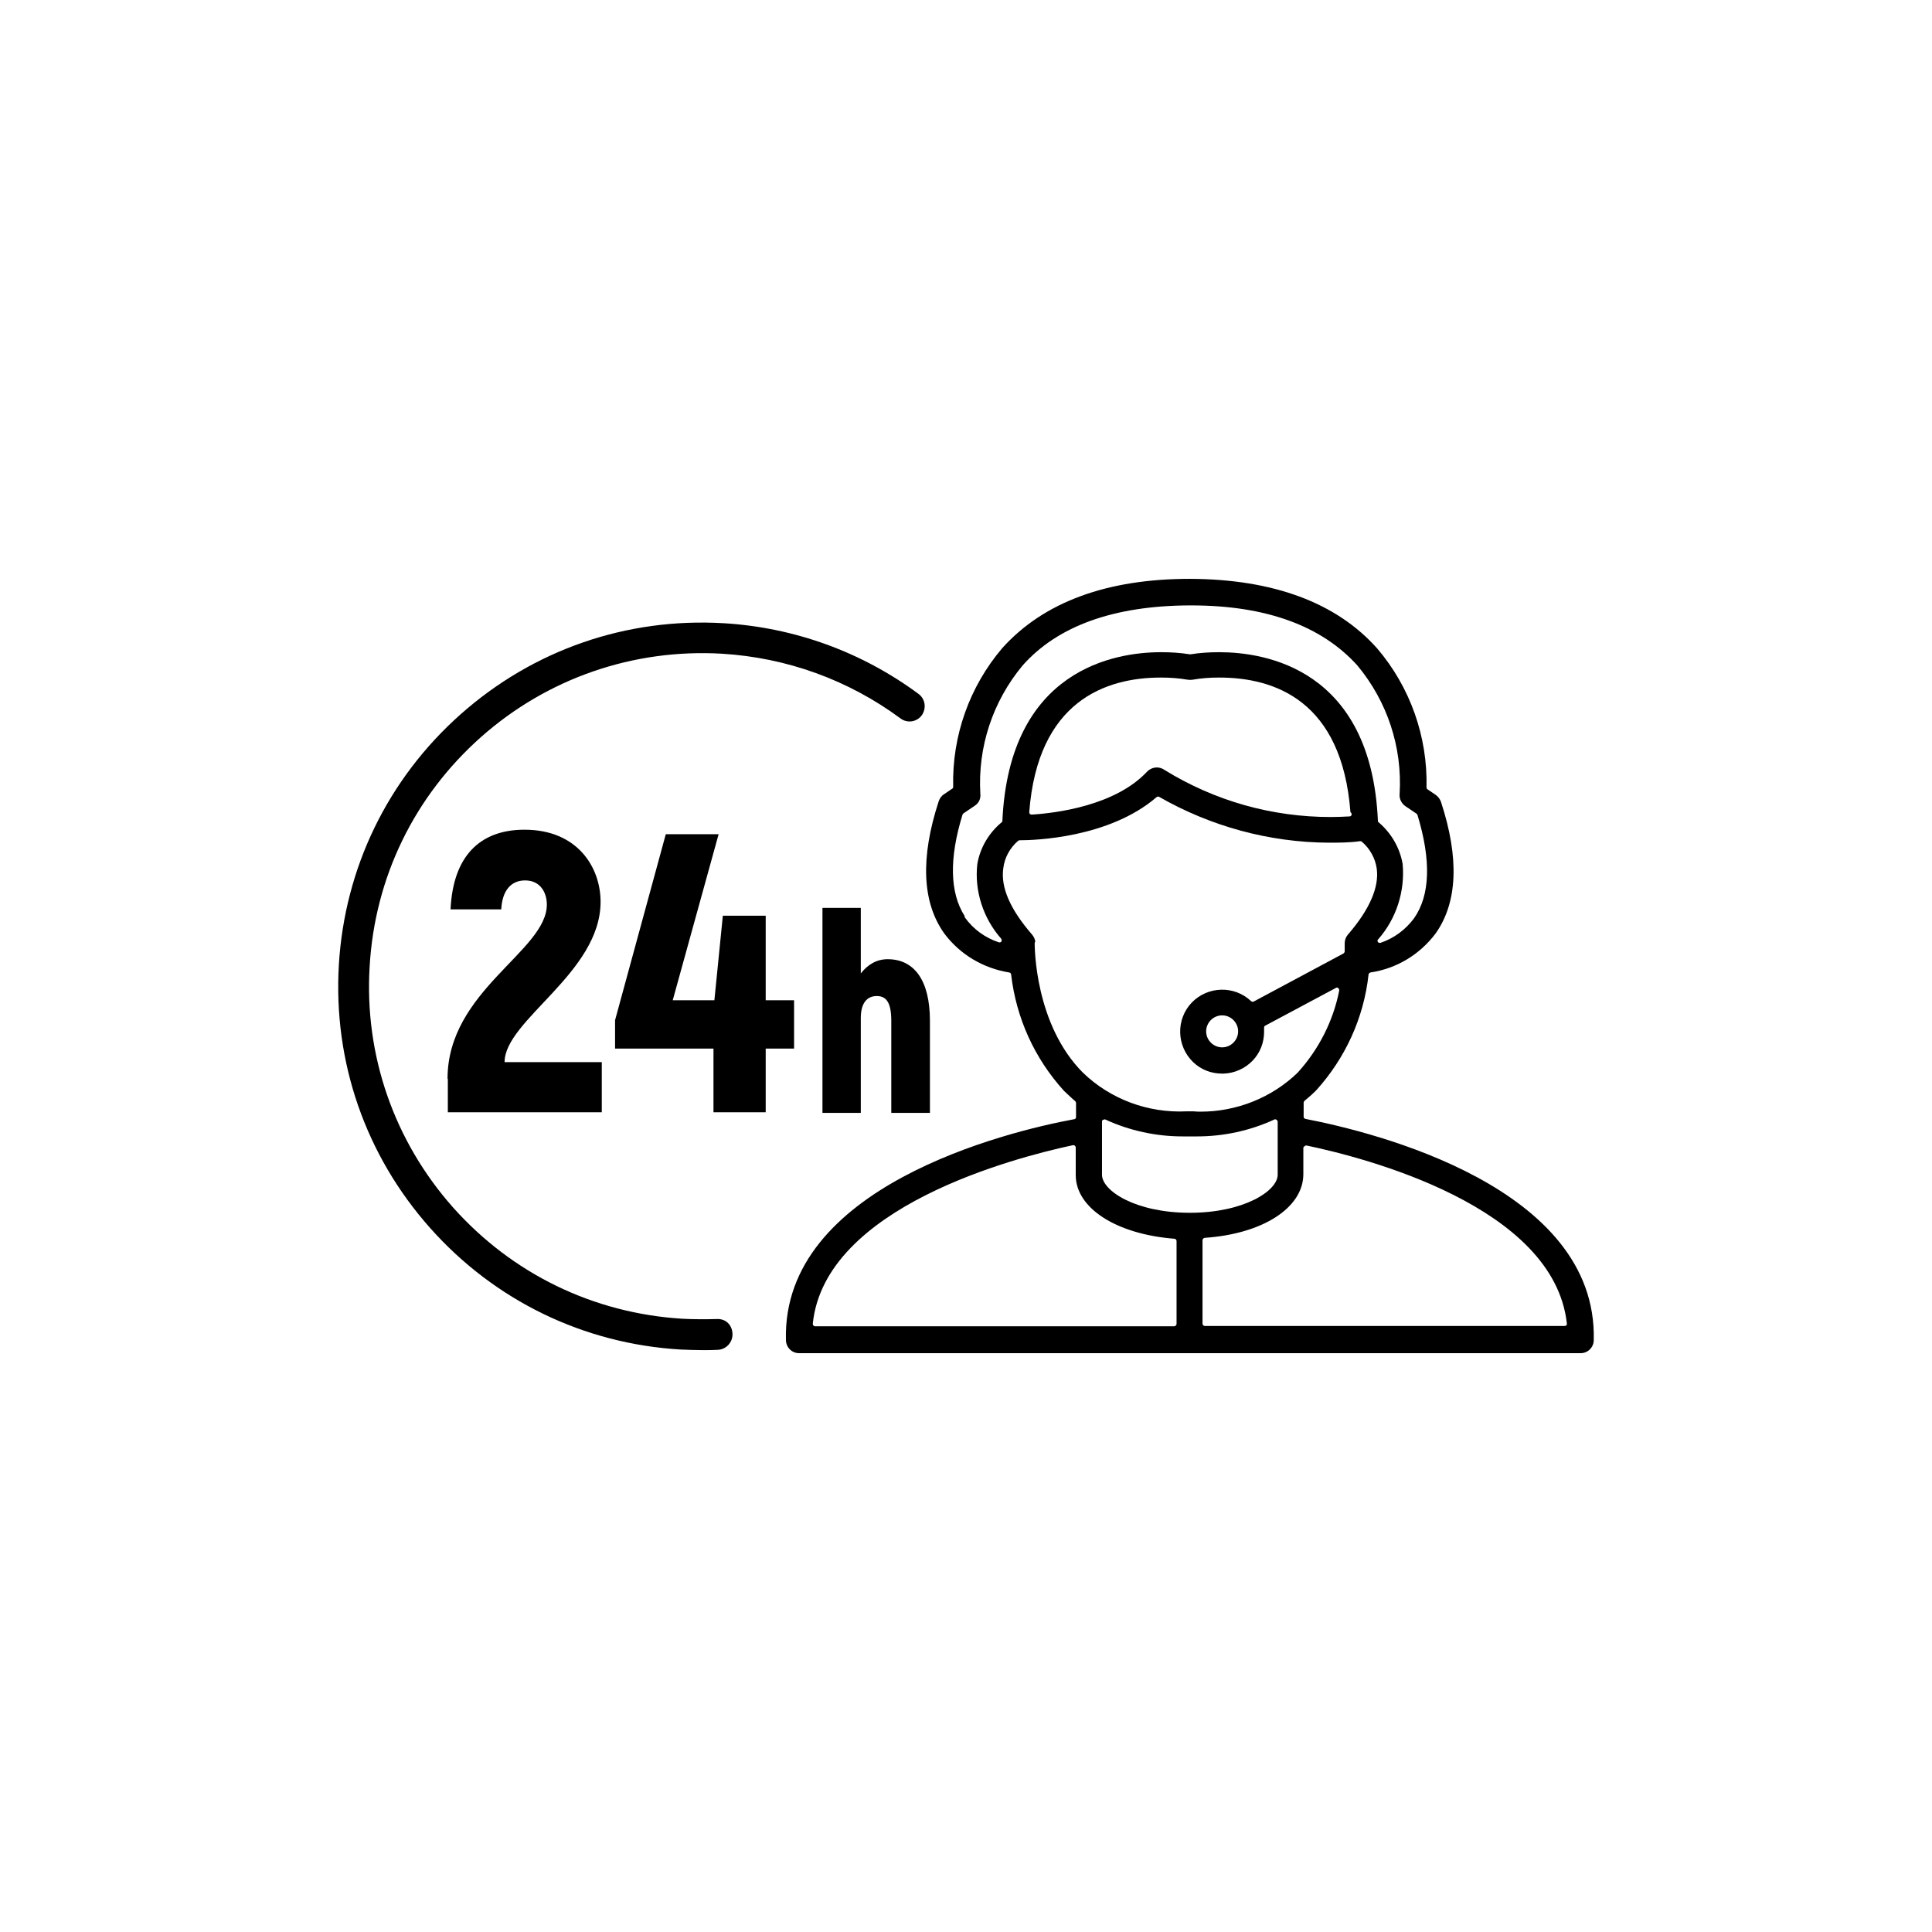
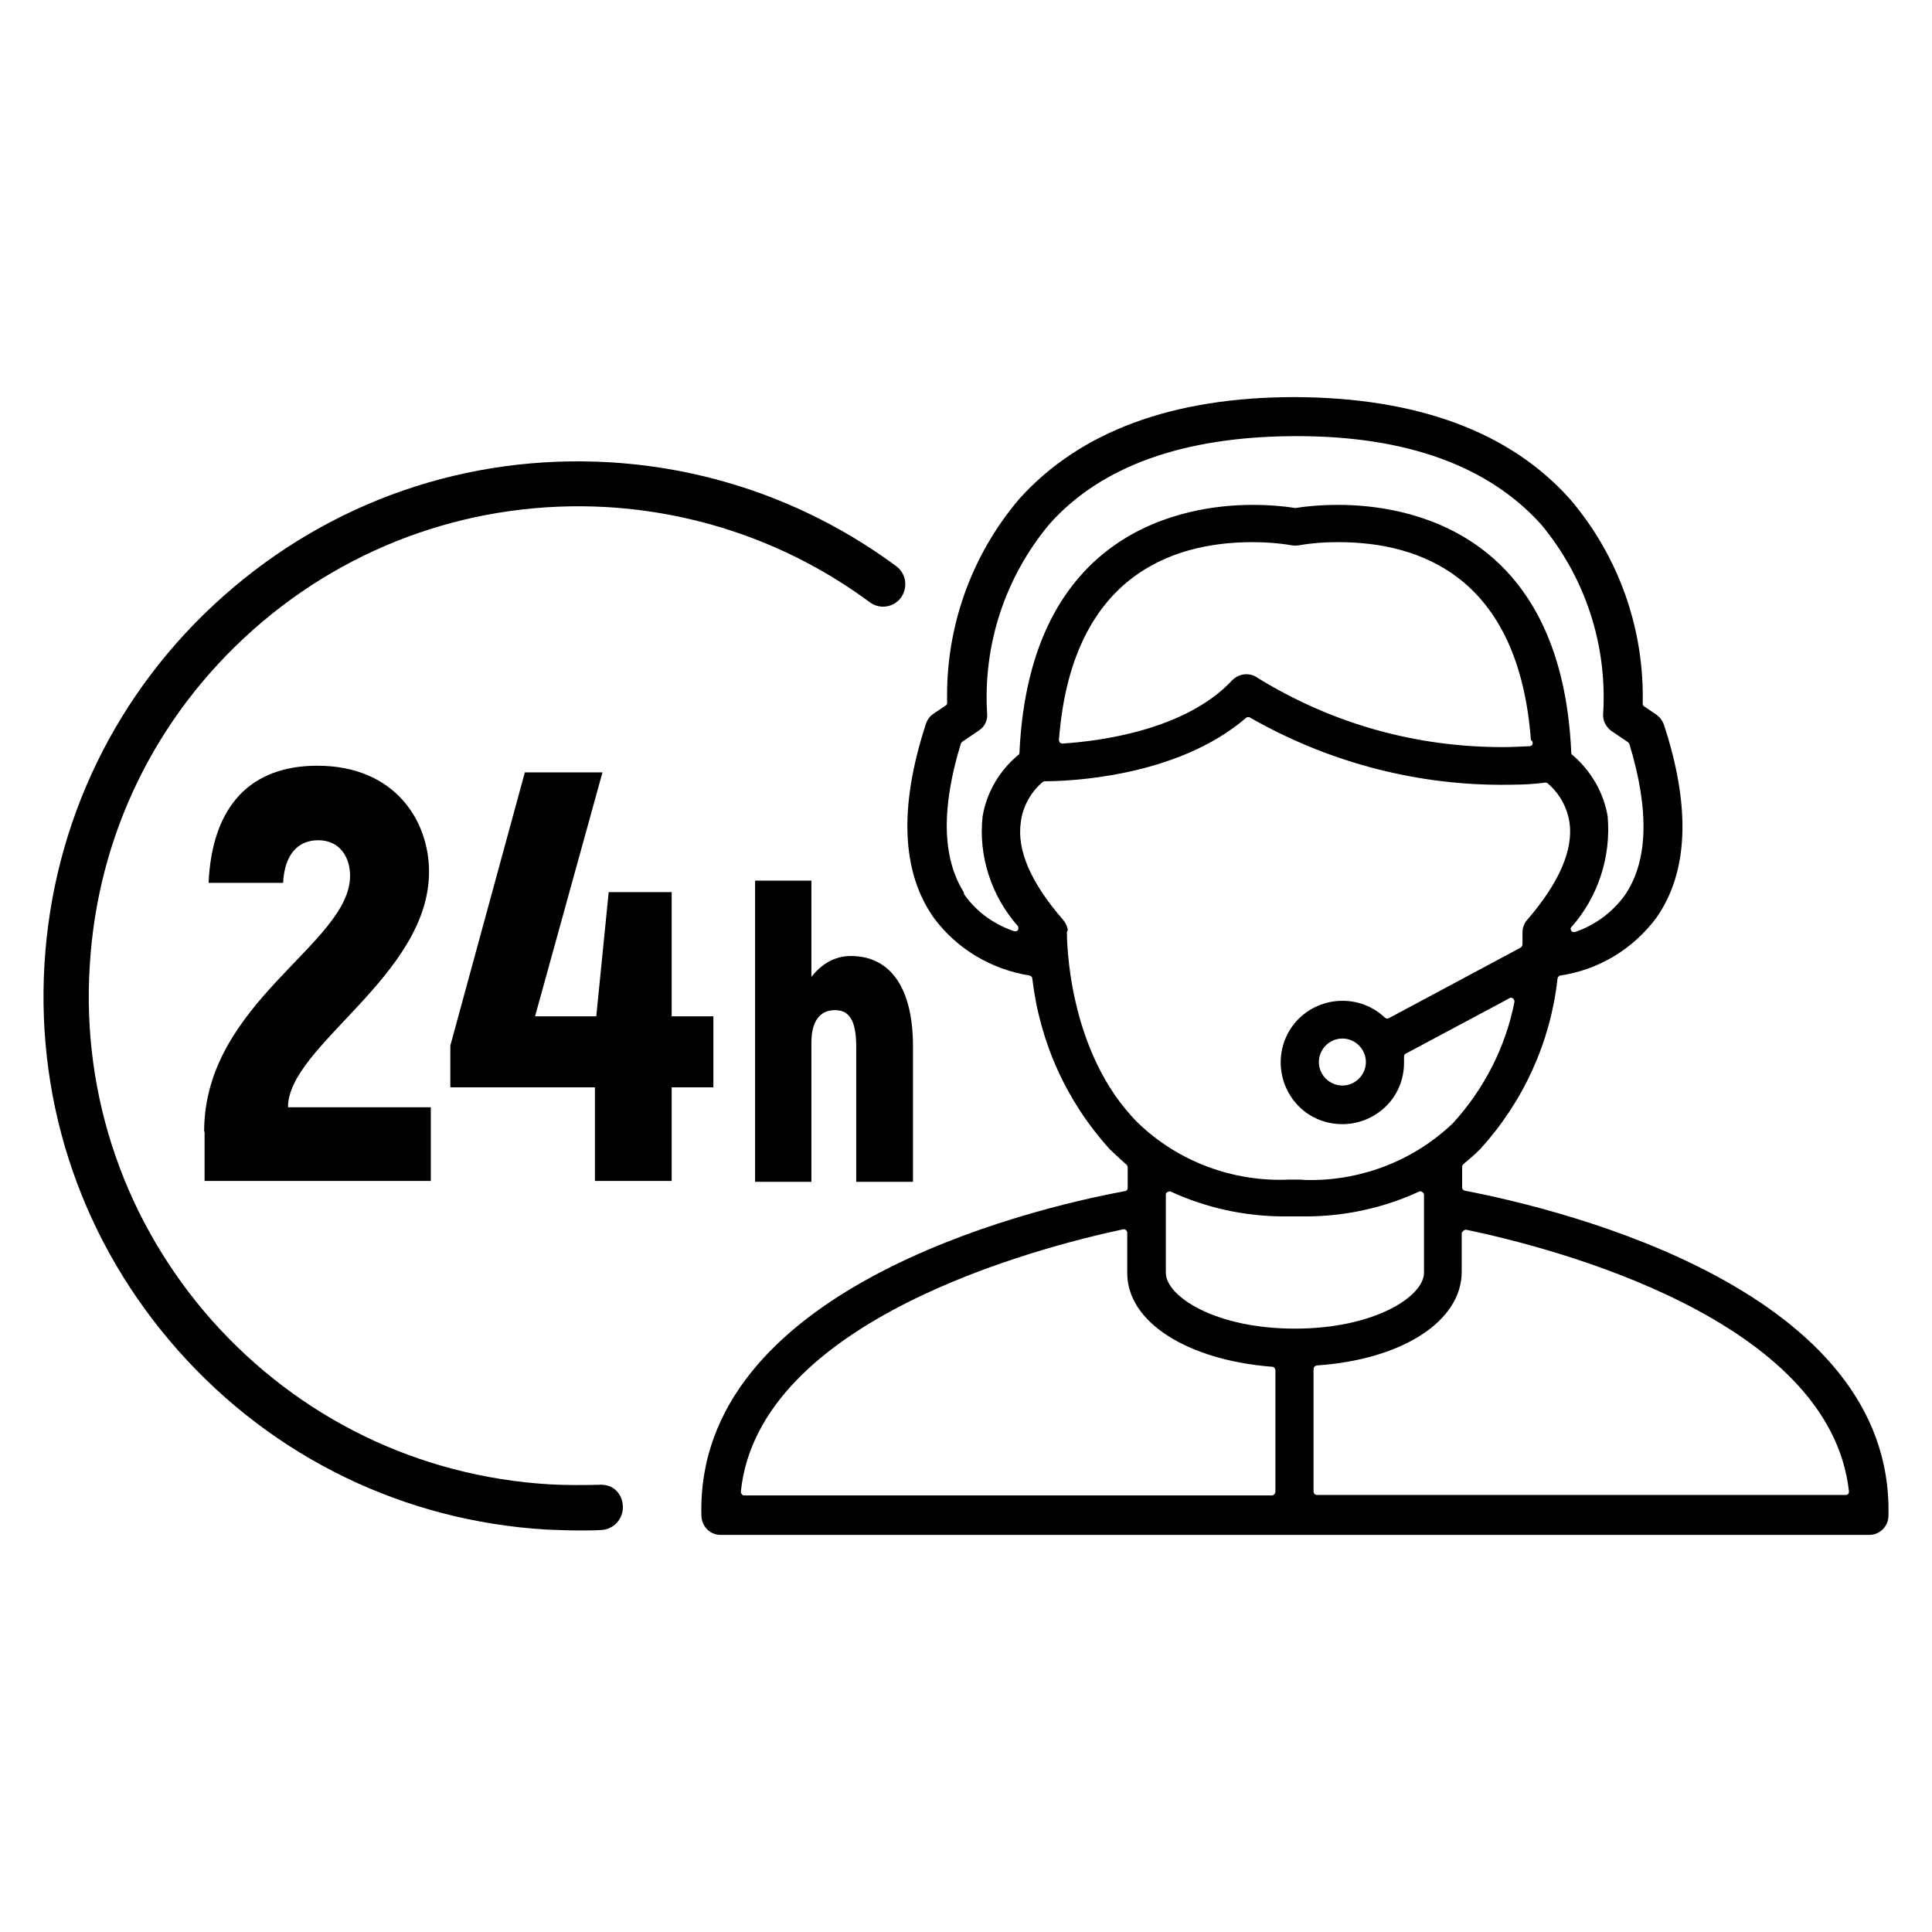
<svg xmlns="http://www.w3.org/2000/svg" id="SVGRoot" version="1.1" viewBox="0 0 64 64" height="64px" width="64px">
  <defs id="defs5305" />
-   <g id="layer1">
+   <g id="layer1" transform="matrix(1.469437,0,0,1.469437,-15.02199,-15.02199)">
    <g transform="translate(0.6250004,-2.5)" id="g5954">
      <path class="st6" d="m 14.2,38.235 c 0,-2.92 3.29,-4.23 3.29,-5.77 0,-0.39 -0.21,-0.8 -0.72,-0.8 -0.47,0 -0.76,0.34 -0.79,0.96 h -1.68 c 0.08,-1.75 0.96,-2.64 2.45,-2.64 1.75,0 2.52,1.24 2.52,2.39 0,2.35 -3.18,3.92 -3.18,5.31 h 3.22 v 1.66 h -5.1 v -1.11 z" id="path4862" />
-       <polygon transform="translate(-374.0301,-106.385)" class="st6" points="393.78,142.68 395.46,136.52 397.21,136.52 395.69,142.02 397.07,142.02 397.35,139.22 398.77,139.22 398.77,142.02 399.71,142.02 399.71,143.62 398.77,143.62 398.77,145.73 397.04,145.73 397.04,143.62 393.78,143.62 " id="polygon4864" />
+       <polygon transform="translate(-374.0301,-106.385)" class="st6" points="397.07,142.02 397.35,139.22 398.77,139.22 398.77,142.02 399.71,142.02 399.71,143.62 398.77,143.62 398.77,145.73 397.04,145.73 397.04,143.62 393.78,143.62 393.78,142.68 395.46,136.52 397.21,136.52 395.69,142.02 " id="polygon4864" />
      <path class="st6" d="m 30.18,36.315 v 3.05 h -1.28 v -3.05 c 0,-0.61 -0.17,-0.82 -0.48,-0.82 -0.33,0 -0.53,0.24 -0.53,0.73 v 3.14 h -1.27 v -6.79 h 1.27 v 2.17 c 0.23,-0.29 0.52,-0.47 0.89,-0.47 0.88,0 1.4,0.7 1.4,2.04" id="path4866" />
      <path class="st6" d="m 25.41,46.885 c 0,0.24 0.19,0.44 0.43,0.44 h 25.9 c 0.24,0 0.43,-0.2 0.43,-0.43 0.13,-5.07 -7.27,-6.89 -9.55,-7.33 -0.04,-0.01 -0.06,-0.04 -0.06,-0.07 v -0.47 c 0,-0.02 0.01,-0.04 0.03,-0.06 0.12,-0.1 0.25,-0.21 0.38,-0.34 0.97,-1.07 1.58,-2.4 1.74,-3.84 0,-0.03 0.03,-0.06 0.06,-0.07 0.87,-0.13 1.63,-0.59 2.16,-1.29 0.73,-1.03 0.79,-2.5 0.18,-4.36 -0.03,-0.09 -0.09,-0.17 -0.17,-0.23 l -0.28,-0.19 c -0.02,-0.01 -0.03,-0.04 -0.03,-0.06 0.04,-1.68 -0.54,-3.32 -1.63,-4.6 -1.35,-1.52 -3.44,-2.3 -6.21,-2.31 -2.75,0 -4.84,0.77 -6.21,2.29 -1.09,1.28 -1.67,2.91 -1.63,4.6 0,0.03 -0.01,0.05 -0.03,0.06 l -0.28,0.19 c -0.08,0.05 -0.14,0.14 -0.17,0.23 -0.61,1.87 -0.55,3.34 0.18,4.37 0.52,0.7 1.29,1.16 2.16,1.3 0.03,0.01 0.06,0.03 0.06,0.07 0.17,1.44 0.77,2.77 1.75,3.85 0.12,0.11 0.24,0.23 0.37,0.34 0.02,0.02 0.03,0.04 0.03,0.06 v 0.47 c 0,0.04 -0.03,0.07 -0.06,0.07 -2.28,0.42 -9.68,2.25 -9.55,7.31 m 17.18,-6.42 c 0.02,-0.01 0.04,-0.02 0.06,-0.02 1.92,0.4 8.2,2 8.63,5.9 0,0.02 0,0.04 -0.02,0.06 -0.01,0.01 -0.03,0.02 -0.06,0.02 h -11.91 c -0.04,0 -0.08,-0.03 -0.08,-0.08 v -2.76 c 0,-0.04 0.03,-0.07 0.07,-0.08 1.93,-0.13 3.27,-1 3.27,-2.11 v -0.89 c 0.02,0 0.03,-0.03 0.04,-0.04 m -3.8,2.21 c -1.8,0 -2.91,-0.73 -2.91,-1.26 v -1.76 c 0,-0.03 0.01,-0.05 0.04,-0.06 0.02,-0.01 0.05,-0.02 0.07,-0.01 0.8,0.37 1.68,0.56 2.56,0.56 0.04,0 0.07,0 0.11,0 h 0.26 c 0.04,0 0.07,0 0.11,0 0.88,0 1.76,-0.19 2.56,-0.56 0.02,-0.01 0.05,-0.01 0.07,0.01 0.02,0.01 0.04,0.04 0.04,0.06 v 1.76 c 0,0.53 -1.11,1.26 -2.91,1.26 m -6.25,-9.08 c 0.02,0.03 0.02,0.06 0.01,0.09 -0.02,0.03 -0.05,0.04 -0.09,0.03 -0.45,-0.15 -0.84,-0.43 -1.12,-0.82 -0.01,-0.02 -0.02,-0.04 -0.01,-0.05 -0.49,-0.77 -0.52,-1.9 -0.07,-3.36 0.01,-0.02 0.02,-0.03 0.03,-0.04 l 0.37,-0.25 c 0.14,-0.09 0.21,-0.24 0.19,-0.4 -0.09,-1.55 0.41,-3.06 1.4,-4.25 1.16,-1.31 3.02,-1.98 5.53,-1.99 h 0.06 c 2.46,0 4.31,0.67 5.5,1.99 0.99,1.19 1.49,2.7 1.4,4.25 -0.02,0.16 0.06,0.32 0.19,0.41 l 0.37,0.25 c 0.01,0.01 0.02,0.02 0.03,0.04 0.46,1.51 0.42,2.66 -0.11,3.42 -0.28,0.38 -0.67,0.67 -1.12,0.82 -0.01,0 -0.02,0 -0.02,0 -0.02,0 -0.05,-0.01 -0.06,-0.03 -0.02,-0.03 -0.02,-0.07 0.01,-0.09 0.6,-0.68 0.89,-1.59 0.81,-2.49 -0.09,-0.53 -0.37,-1.02 -0.79,-1.38 -0.02,-0.01 -0.03,-0.03 -0.03,-0.05 -0.22,-5.05 -3.75,-5.59 -5.25,-5.59 h -0.02 c -0.31,0 -0.63,0.02 -0.94,0.07 -0.01,0 -0.02,0 -0.02,0 -0.31,-0.05 -0.63,-0.07 -0.94,-0.07 h -0.02 c -1.5,0 -5.02,0.55 -5.25,5.59 0,0.02 -0.01,0.04 -0.03,0.05 -0.42,0.35 -0.71,0.84 -0.8,1.38 -0.1,0.88 0.19,1.79 0.79,2.47 m 11.61,-4.12 c 0,0.04 -0.03,0.07 -0.07,0.07 -0.21,0.01 -0.41,0.02 -0.62,0.02 -1.95,0 -3.84,-0.53 -5.51,-1.56 -0.18,-0.13 -0.42,-0.1 -0.57,0.05 -1.06,1.14 -3.03,1.38 -3.83,1.43 -0.02,0 -0.04,-0.01 -0.06,-0.02 -0.01,-0.02 -0.02,-0.04 -0.02,-0.06 0.28,-3.68 2.53,-4.46 4.36,-4.46 0.3,0 0.59,0.02 0.88,0.07 0.06,0.01 0.12,0.01 0.18,0 0.28,-0.05 0.57,-0.07 0.85,-0.07 h 0.03 c 1.83,0 4.06,0.77 4.34,4.46 0.03,0.02 0.04,0.04 0.04,0.07 m -10.5,4.27 c 0,-0.02 0.01,-0.04 0.02,-0.05 -0.01,-0.09 -0.05,-0.17 -0.11,-0.24 -0.72,-0.83 -1.04,-1.56 -0.95,-2.19 0.04,-0.35 0.22,-0.68 0.49,-0.91 0.01,-0.01 0.03,-0.02 0.05,-0.02 0.48,0 2.96,-0.07 4.54,-1.43 0.02,-0.02 0.06,-0.02 0.08,-0.01 1.71,0.98 3.65,1.51 5.62,1.52 0.33,0 0.68,0 1.04,-0.05 0.02,0 0.04,0 0.06,0.02 0.26,0.22 0.44,0.54 0.49,0.88 0.09,0.62 -0.24,1.37 -0.95,2.19 -0.07,0.08 -0.11,0.18 -0.11,0.29 v 0.27 c 0,0.03 -0.02,0.05 -0.04,0.07 l -2.97,1.59 c -0.03,0.02 -0.06,0.01 -0.09,-0.01 -0.56,-0.53 -1.44,-0.5 -1.97,0.05 -0.53,0.56 -0.5,1.44 0.05,1.97 0.26,0.25 0.6,0.38 0.96,0.38 0.01,0 0.03,0 0.04,0 0.37,-0.01 0.72,-0.17 0.97,-0.43 0.25,-0.26 0.38,-0.6 0.38,-0.96 0,-0.05 0,-0.09 0,-0.13 0,-0.03 0.01,-0.06 0.04,-0.07 l 2.34,-1.25 c 0.02,-0.02 0.06,-0.01 0.08,0.01 0.02,0.02 0.03,0.05 0.03,0.07 -0.2,1.02 -0.68,1.96 -1.38,2.73 -0.86,0.83 -2.02,1.29 -3.21,1.29 -0.08,0 -0.15,0 -0.23,-0.01 h -0.25 c -1.26,0.06 -2.51,-0.4 -3.42,-1.28 -1.6,-1.6 -1.6,-4.18 -1.6,-4.29 m 6.74,2.92 c 0,0.29 -0.24,0.53 -0.53,0.53 -0.29,0 -0.53,-0.24 -0.53,-0.53 0,-0.29 0.24,-0.53 0.53,-0.53 0.29,0 0.53,0.24 0.53,0.53 m -5.47,3.77 c 0.02,0 0.05,0 0.06,0.02 0.02,0.01 0.03,0.04 0.03,0.06 v 0.91 c 0,1.1 1.35,1.96 3.27,2.11 0.04,0 0.07,0.04 0.07,0.08 v 2.74 c 0,0.04 -0.04,0.08 -0.08,0.08 h -11.9 c -0.02,0 -0.04,-0.01 -0.05,-0.03 -0.02,-0.02 -0.02,-0.04 -0.02,-0.06 0.4,-3.87 6.7,-5.5 8.62,-5.91" id="path4912" />
      <path class="st6" d="m 22.65,47.225 c -0.24,0 -0.48,-0.01 -0.73,-0.02 -3.21,-0.19 -6.16,-1.62 -8.3,-4.03 -2.14,-2.41 -3.21,-5.5 -3.02,-8.71 0.19,-3.21 1.62,-6.16 4.03,-8.3 2.41,-2.14 5.5,-3.21 8.72,-3.02 2.34,0.14 4.57,0.95 6.45,2.34 0.23,0.17 0.27,0.48 0.11,0.71 -0.17,0.23 -0.49,0.27 -0.71,0.1 -1.72,-1.27 -3.76,-2.01 -5.91,-2.14 -2.93,-0.17 -5.78,0.81 -7.98,2.76 -2.21,1.96 -3.52,4.65 -3.69,7.6 -0.18,2.94 0.81,5.78 2.76,7.98 1.96,2.2 4.65,3.51 7.6,3.69 0.38,0.02 0.76,0.02 1.13,0.01 0.32,-0.02 0.52,0.21 0.53,0.49 0.01,0.28 -0.21,0.52 -0.49,0.53 -0.16,0.01 -0.33,0.01 -0.5,0.01" id="path4914" />
    </g>
  </g>
</svg>
